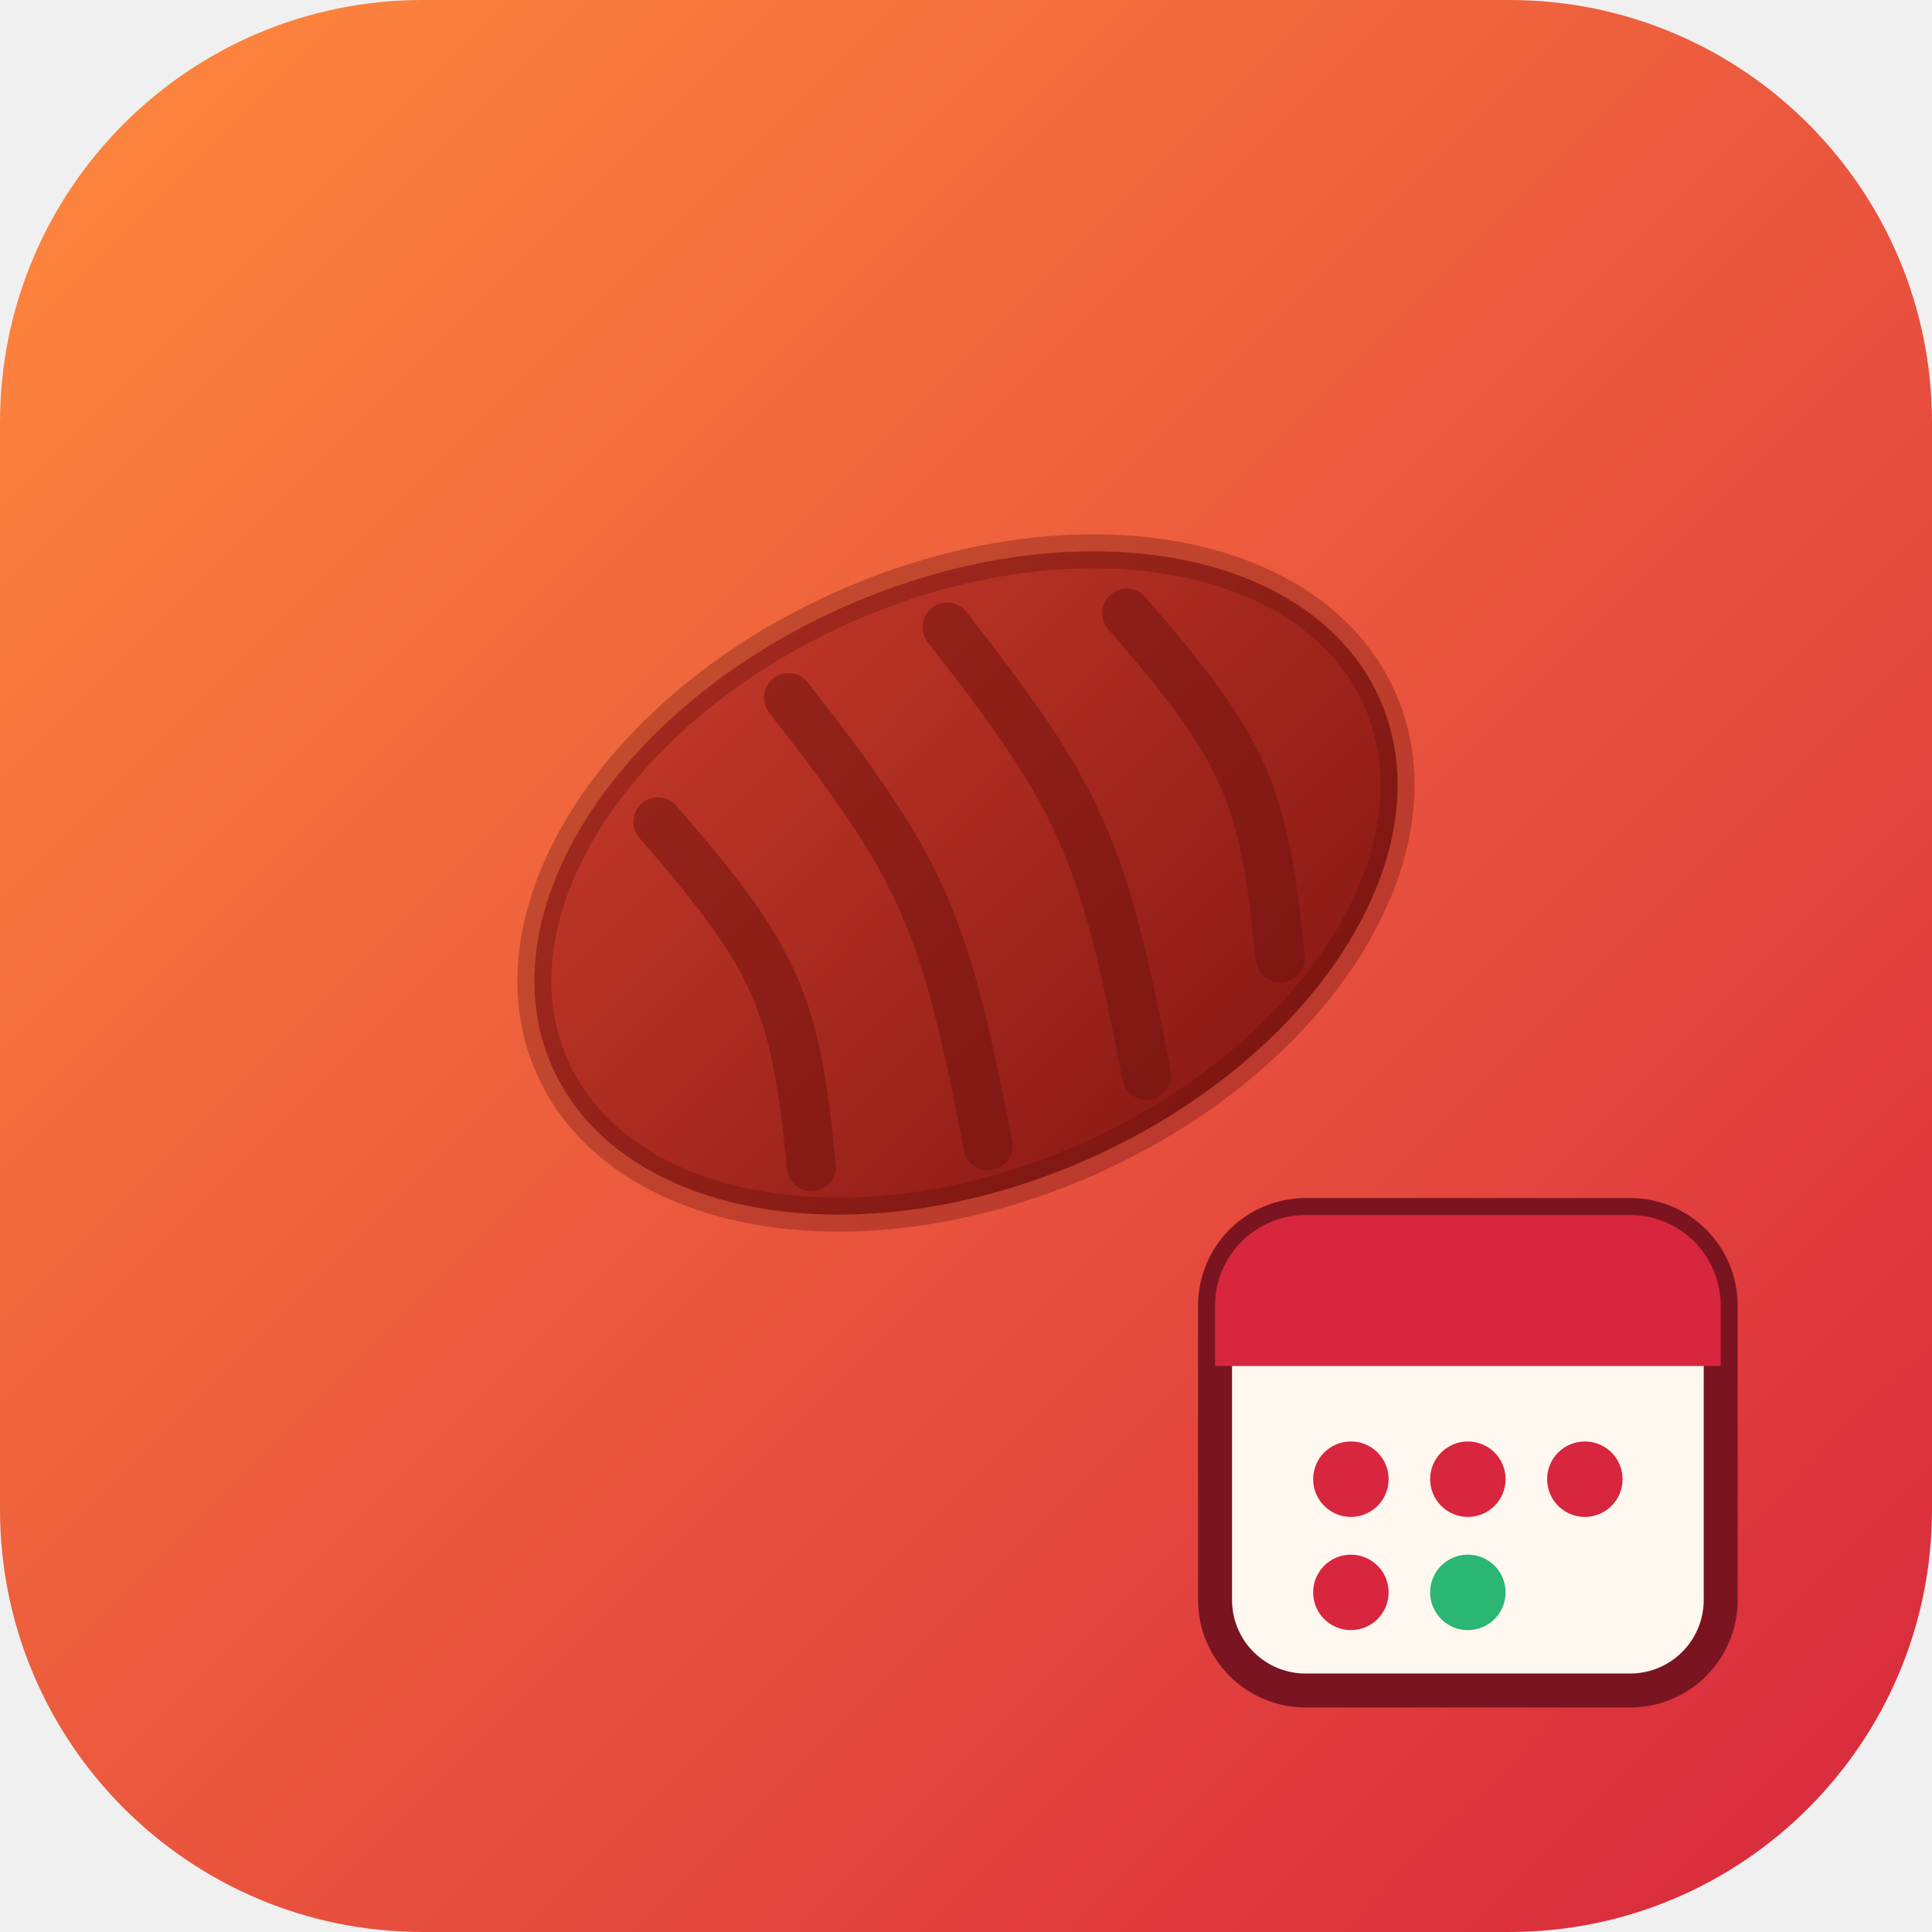
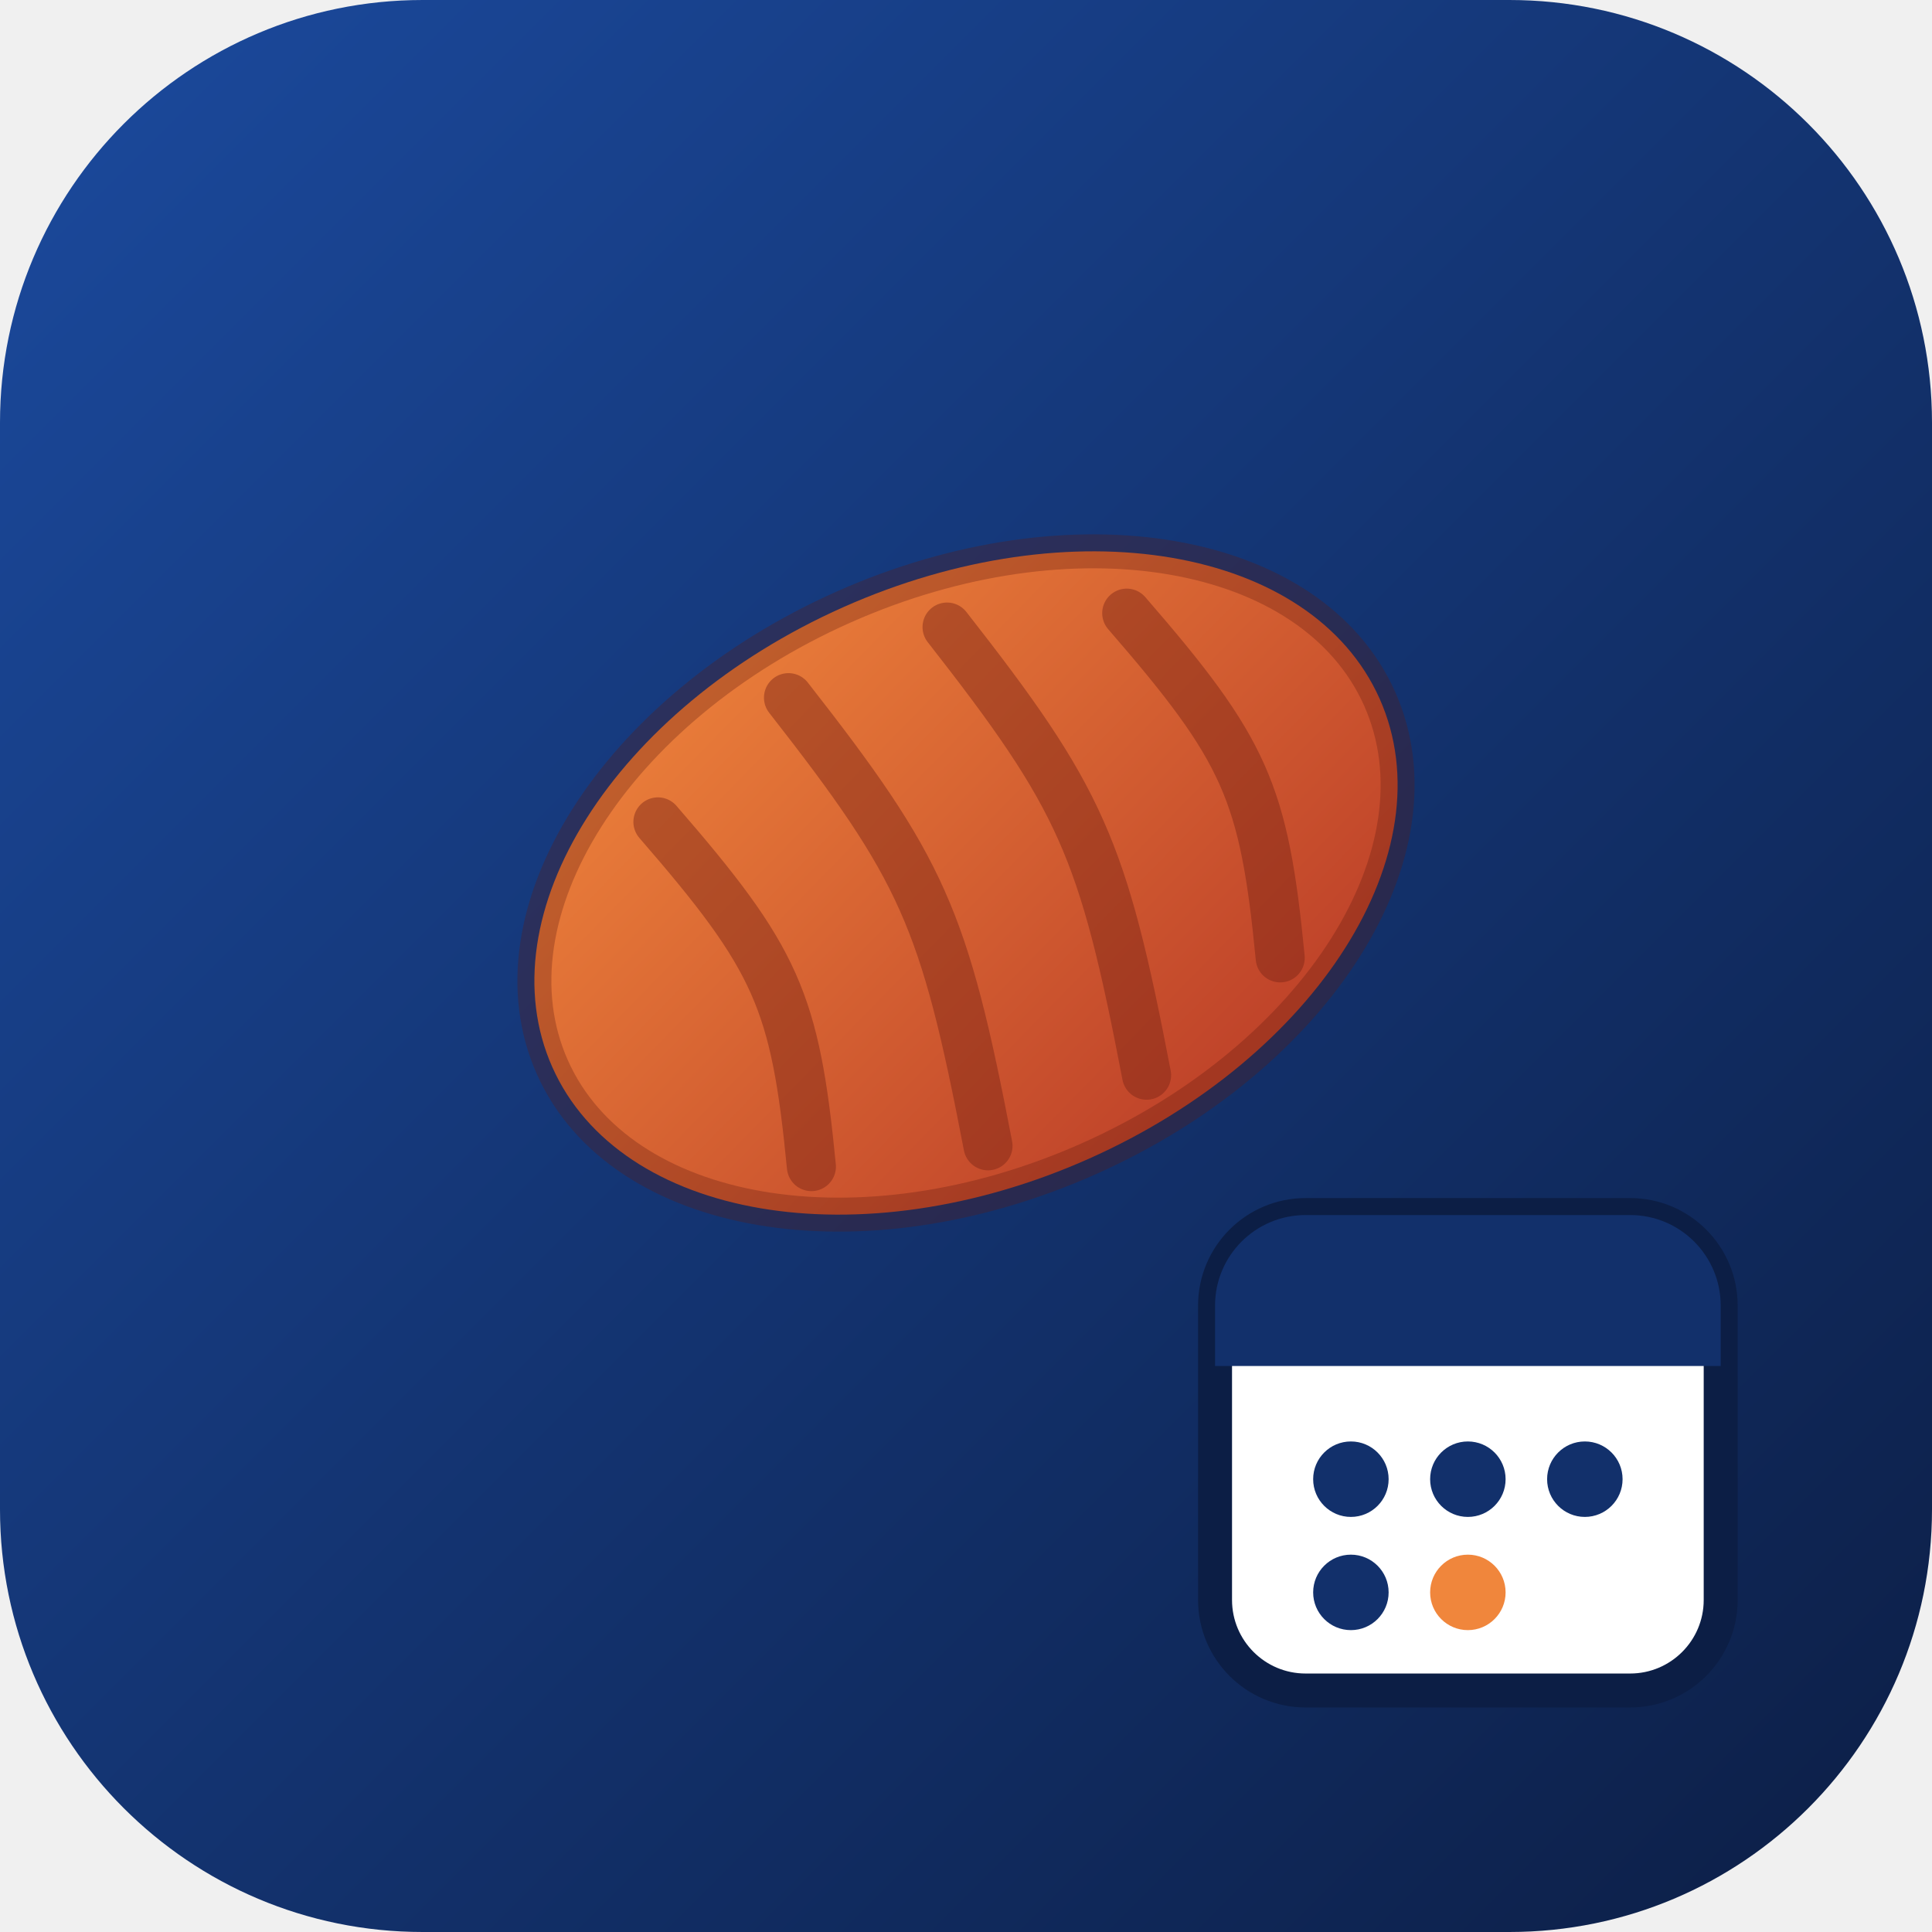
<svg xmlns="http://www.w3.org/2000/svg" width="512" height="512" viewBox="0 0 512 512">
  <defs>
    <linearGradient id="bg" x1="0" y1="0" x2="1" y2="1">
-       <stop offset="0" stop-color="#FF8A3D" />
-       <stop offset="1" stop-color="#D7263D" />
+       <stop offset="0" stop-color="#1B4A9E" />
+       <stop offset="1" stop-color="#0C1E45" />
    </linearGradient>
    <linearGradient id="kofte" x1="0" y1="0" x2="0.6" y2="1">
-       <stop offset="0" stop-color="#C73B2A" />
-       <stop offset="1" stop-color="#8E1B16" />
+       <stop offset="0" stop-color="#F0863C" />
+       <stop offset="1" stop-color="#C0442A" />
    </linearGradient>
  </defs>
  <rect width="512" height="512" rx="112" fill="url(#bg)" />
  <g transform="translate(256 234) rotate(-24) scale(1)">
    <ellipse rx="120" ry="80" fill="url(#kofte)" />
-     <g stroke="#6E120F" stroke-opacity="0.5" stroke-width="13" stroke-linecap="round" fill="none">
+     <g stroke="#7A2516" stroke-opacity="0.45" stroke-width="13" stroke-linecap="round" fill="none">
      <path d="M-68 -48 C -54 -2 -54 10 -68 52" />
      <path d="M-23 -64 C -9 -8 -9 6 -23 66" />
      <path d="M23 -64 C 37 -8 37 6 23 66" />
      <path d="M68 -48 C 82 -2 82 10 68 52" />
    </g>
-     <ellipse rx="120" ry="80" fill="none" stroke="#5E0F0C" stroke-opacity="0.32" stroke-width="9" />
+     <ellipse rx="120" ry="80" fill="none" stroke="#5E1A10" stroke-opacity="0.3" stroke-width="9" />
  </g>
  <g transform="translate(322 322)">
-     <rect x="0" y="0" width="134" height="126" rx="24" fill="#FFF8F1" stroke="#7A1420" stroke-width="9" />
-     <path d="M0 24 a24 24 0 0 1 24 -24 h86 a24 24 0 0 1 24 24 v16 h-134 z" fill="#D7263D" />
-     <circle cx="36" cy="70" r="10" fill="#D7263D" />
-     <circle cx="67" cy="70" r="10" fill="#D7263D" />
-     <circle cx="98" cy="70" r="10" fill="#D7263D" />
-     <circle cx="36" cy="100" r="10" fill="#D7263D" />
-     <circle cx="67" cy="100" r="10" fill="#2BB673" />
+     <rect x="0" y="0" width="134" height="126" rx="24" fill="#FFFFFF" stroke="#0C1E45" stroke-width="9" />
+     <path d="M0 24 a24 24 0 0 1 24 -24 h86 a24 24 0 0 1 24 24 v16 h-134 z" fill="#12306B" />
+     <circle cx="36" cy="70" r="10" fill="#12306B" />
+     <circle cx="67" cy="70" r="10" fill="#12306B" />
+     <circle cx="98" cy="70" r="10" fill="#12306B" />
+     <circle cx="36" cy="100" r="10" fill="#12306B" />
+     <circle cx="67" cy="100" r="10" fill="#F0863C" />
  </g>
</svg>
